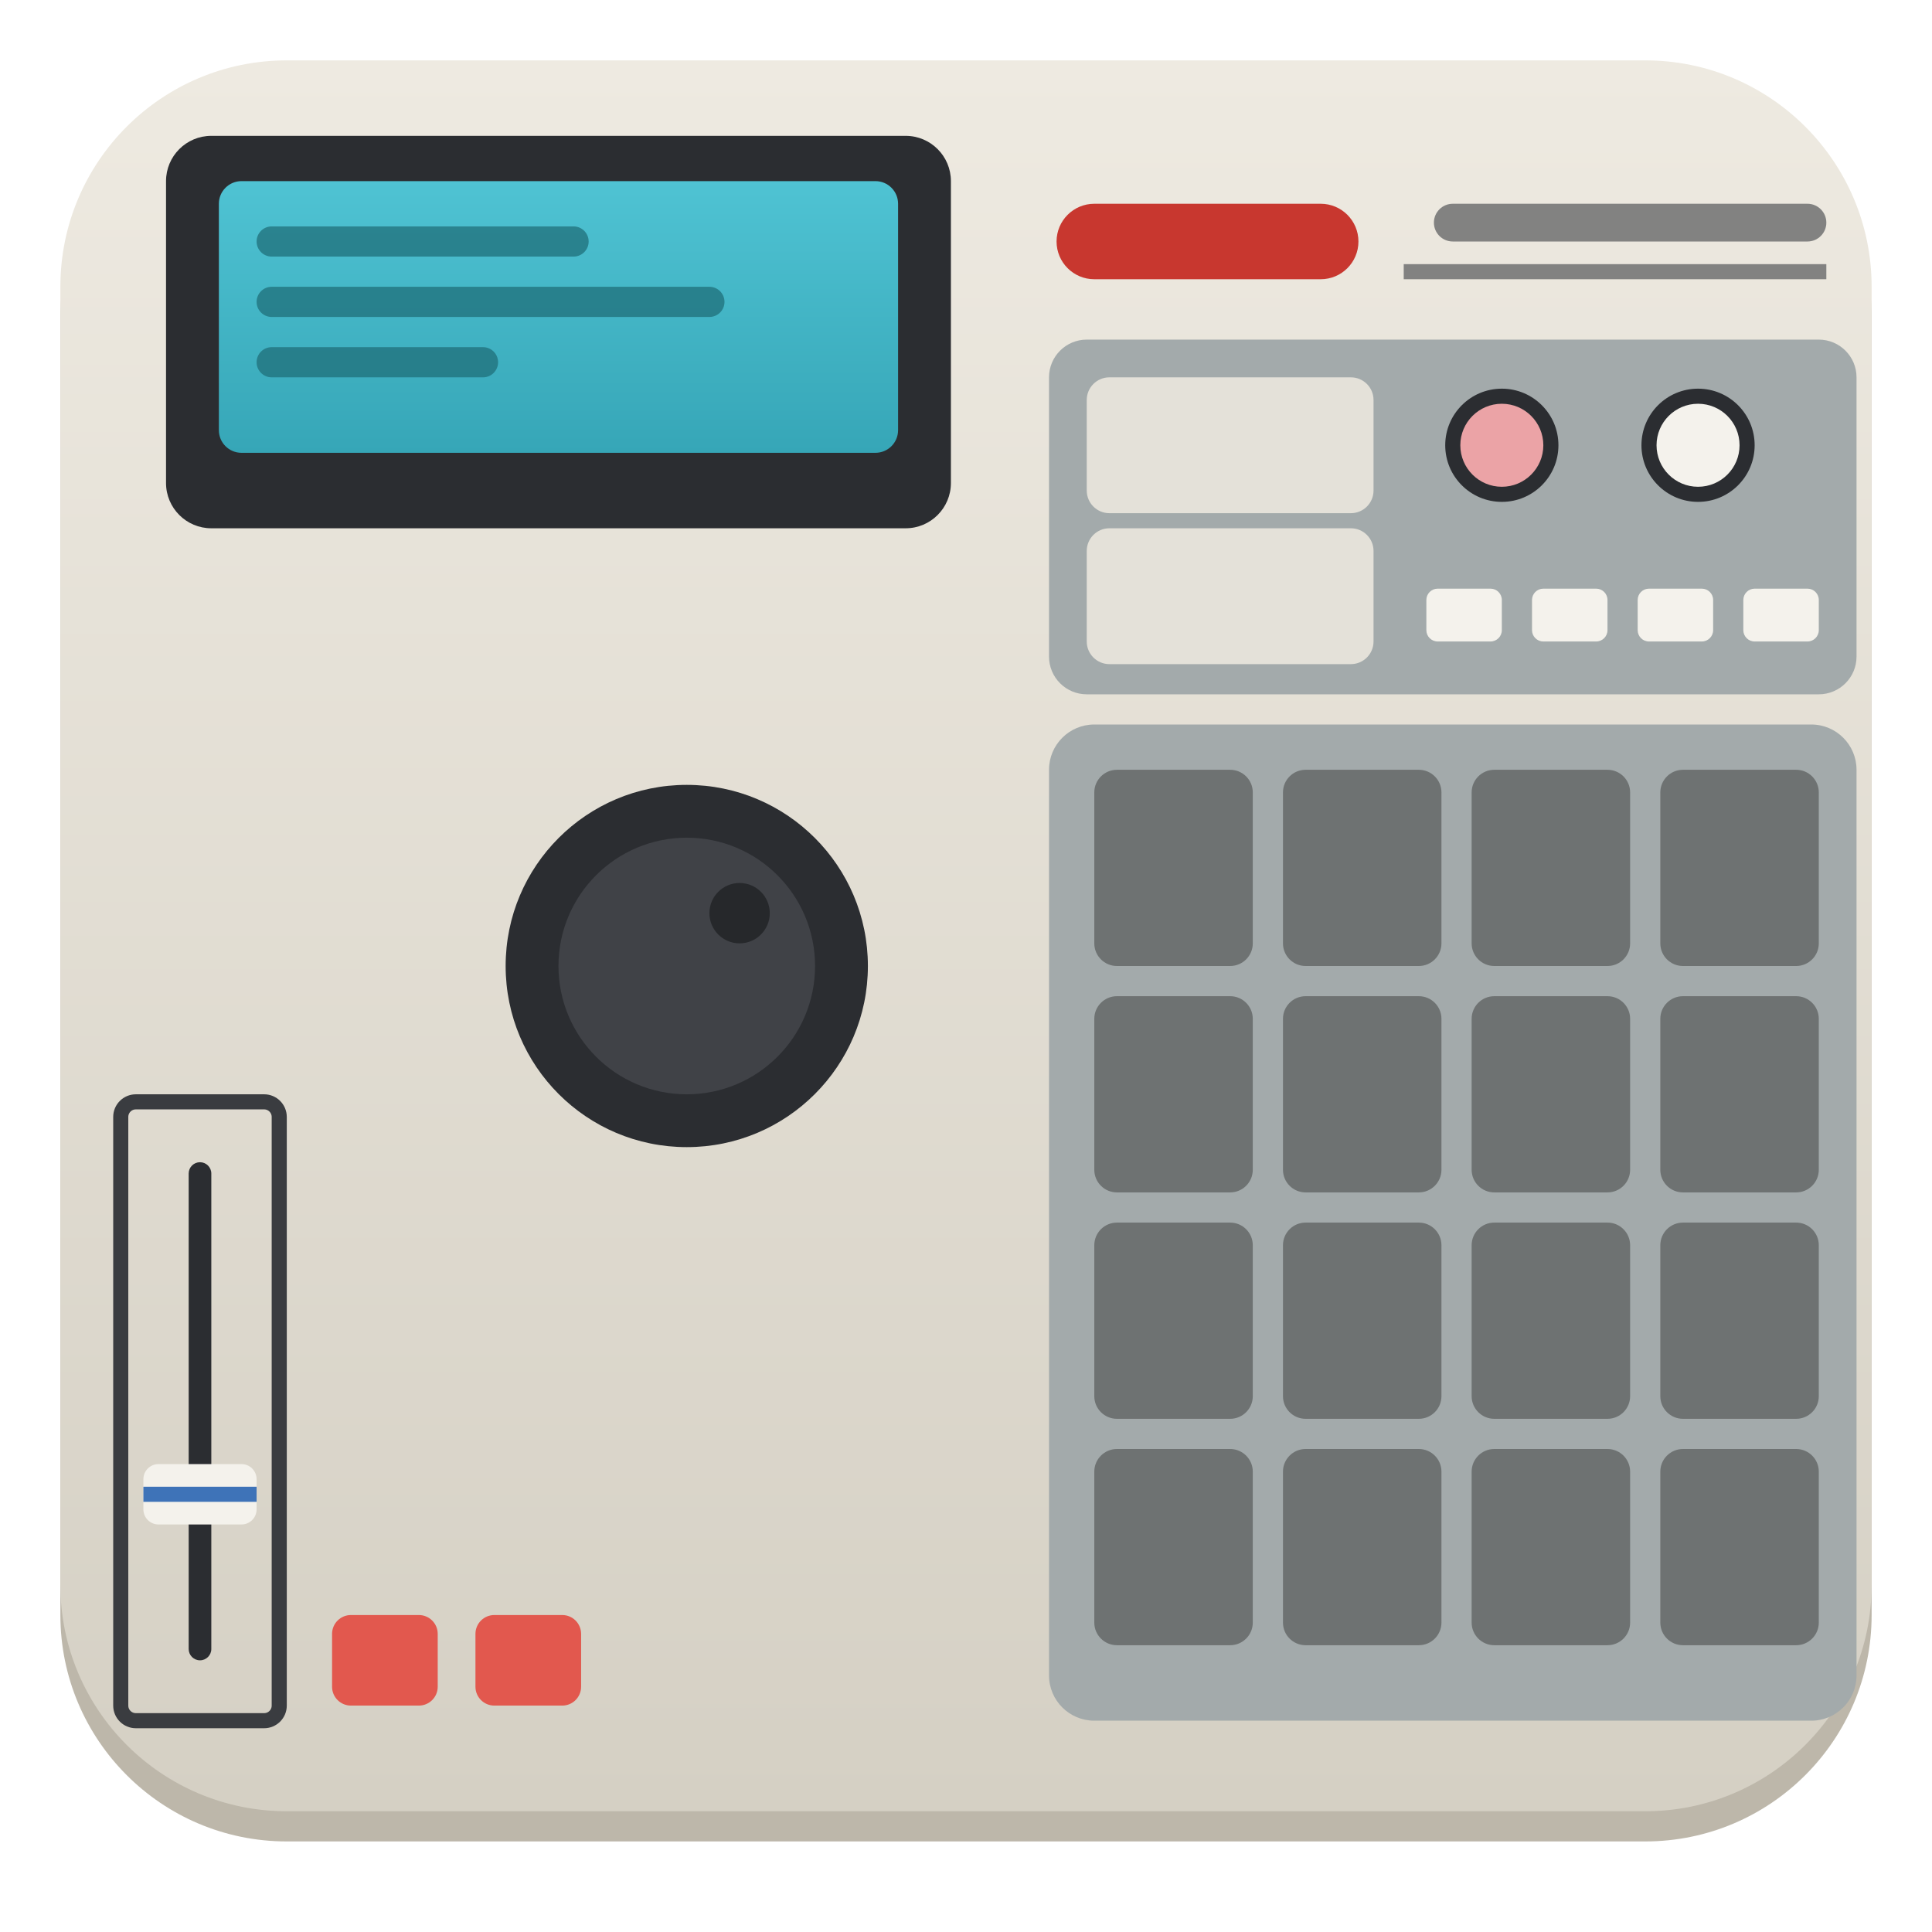
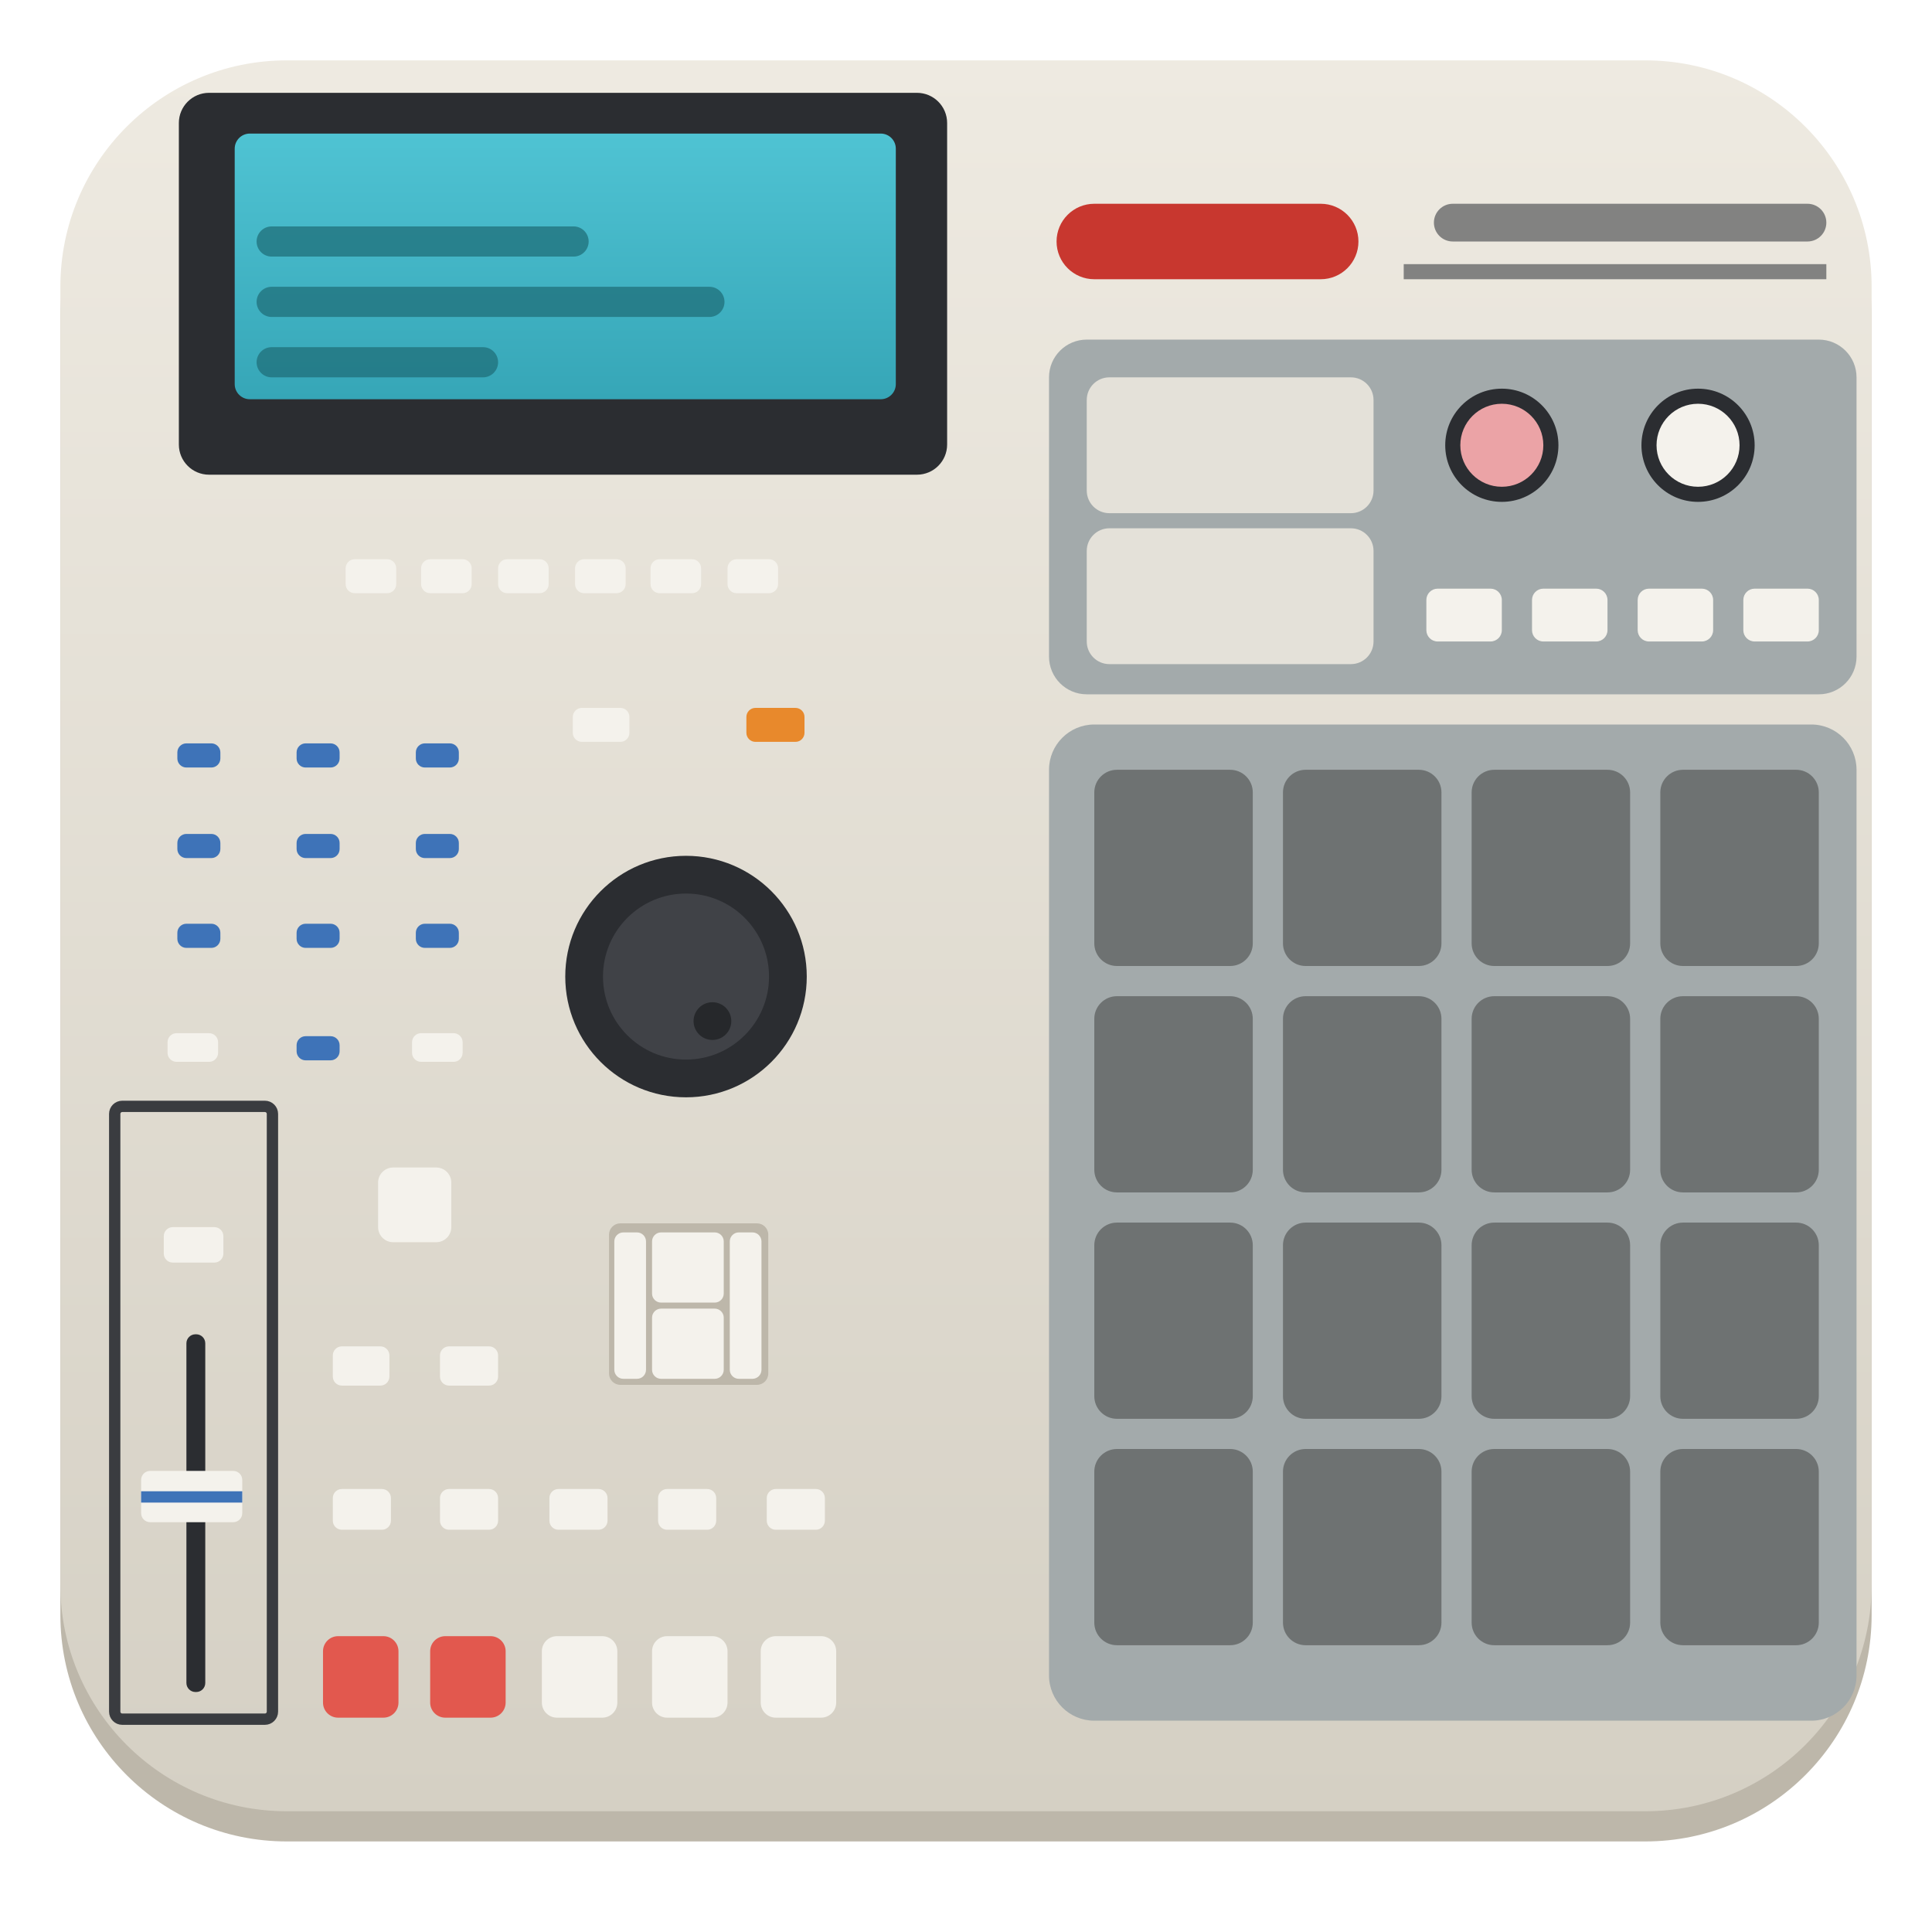
<svg xmlns="http://www.w3.org/2000/svg" viewBox="0 0 256 256" width="256" height="256">
  <defs>
    <linearGradient id="body" x1="0" y1="0" x2="0" y2="1">
      <stop offset="0" stop-color="#EEEAE1" />
      <stop offset="1" stop-color="#D5D0C4" />
    </linearGradient>
    <linearGradient id="lcd" x1="0" y1="0" x2="0" y2="1">
      <stop offset="0" stop-color="#4FC3D3" />
      <stop offset="1" stop-color="#36A6B7" />
    </linearGradient>
  </defs>
  <rect x="8" y="12" width="240" height="232" rx="30" fill="#BDB7AA" />
  <rect x="8" y="8" width="240" height="232" rx="30" fill="url(#body)" />
-   <rect x="22" y="18" width="104" height="52" rx="6" fill="#2B2D31" />
-   <rect x="29" y="24" width="90" height="36" rx="3" fill="url(#lcd)" />
+   <rect x="23.7" y="12.3" width="101.8" height="50.6" rx="4" fill="#2B2D31" />
+   <rect x="31.1" y="17.7" width="87.6" height="35.2" rx="2" fill="url(#lcd)" />
  <rect x="34" y="30" width="44" height="4" rx="2" fill="#1F6F7A" opacity="0.75" />
  <rect x="34" y="38" width="62" height="4" rx="2" fill="#1F6F7A" opacity="0.75" />
  <rect x="34" y="46" width="32" height="4" rx="2" fill="#1F6F7A" opacity="0.75" />
  <rect x="140" y="27" width="40" height="10" rx="5" fill="#C8372F" />
  <rect x="190" y="27" width="52" height="5" rx="2.5" fill="#55575A" opacity="0.7" />
  <rect x="186" y="35" width="56" height="2" fill="#55575A" opacity="0.7" />
  <rect x="139" y="45" width="107" height="47" rx="5" fill="#A3AAAB" />
  <rect x="144" y="50" width="38" height="18" rx="3" fill="#E4E1D9" />
  <rect x="144" y="70" width="38" height="18" rx="3" fill="#E4E1D9" />
  <circle cx="199" cy="59" r="7.5" fill="#2B2D31" />
  <circle cx="199" cy="59" r="5.5" fill="#EBA3A6" />
  <circle cx="225" cy="59" r="7.5" fill="#2B2D31" />
  <circle cx="225" cy="59" r="5.5" fill="#F4F2EC" />
  <rect x="189" y="78" width="10" height="7" rx="1.5" fill="#F4F2EC" />
  <rect x="203" y="78" width="10" height="7" rx="1.5" fill="#F4F2EC" />
  <rect x="217" y="78" width="10" height="7" rx="1.5" fill="#F4F2EC" />
  <rect x="231" y="78" width="10" height="7" rx="1.5" fill="#F4F2EC" />
-   <circle cx="91" cy="128" r="24" fill="#2B2D31" />
-   <circle cx="91" cy="128" r="17" fill="#404247" />
-   <circle cx="98" cy="121" r="4" fill="#26282B" />
-   <rect x="16" y="146" width="21" height="82" rx="2" fill="none" stroke="#3A3C40" stroke-width="2" />
-   <rect x="25" y="154" width="3" height="66" rx="1.5" fill="#2B2D31" />
-   <rect x="19" y="194" width="15" height="8" rx="2" fill="#F4F2EC" />
-   <rect x="19" y="197" width="15" height="2" fill="#3E73B8" />
-   <rect x="44" y="214" width="14" height="12" rx="2.5" fill="#E2584E" />
-   <rect x="63" y="214" width="14" height="12" rx="2.5" fill="#E2584E" />
+   <circle cx="90.9" cy="129.4" r="16" fill="#2B2D31" />
+   <circle cx="90.9" cy="129.4" r="11" fill="#404247" />
+   <circle cx="94.4" cy="135.3" r="2.5" fill="#26282B" />
+   <rect x="15.2" y="146.6" width="20.9" height="81.2" rx="1" fill="none" stroke="#3A3C40" stroke-width="1.5" />
+   <rect x="24.7" y="176.8" width="2.5" height="47.4" rx="1.2" fill="#2B2D31" />
+   <rect x="18.7" y="194.9" width="13.4" height="6.8" rx="1.2" fill="#F4F2EC" />
+   <rect x="18.7" y="197.6" width="13.4" height="1.5" fill="#3E73B8" />
+   <rect x="45.8" y="74.1" width="6.7" height="4.5" rx="1.2" fill="#F4F2EC" />
+   <rect x="55.8" y="74.1" width="6.7" height="4.5" rx="1.2" fill="#F4F2EC" />
+   <rect x="66.0" y="74.1" width="6.7" height="4.5" rx="1.2" fill="#F4F2EC" />
+   <rect x="76.2" y="74.1" width="6.7" height="4.5" rx="1.2" fill="#F4F2EC" />
+   <rect x="86.2" y="74.1" width="6.7" height="4.5" rx="1.2" fill="#F4F2EC" />
+   <rect x="96.4" y="74.1" width="6.7" height="4.5" rx="1.2" fill="#F4F2EC" />
+   <rect x="75.9" y="93.8" width="7.5" height="4.5" rx="1.2" fill="#F4F2EC" />
+   <rect x="98.9" y="93.8" width="7.7" height="4.5" rx="1.2" fill="#E8892C" />
+   <rect x="23.5" y="98.5" width="5.7" height="3.2" rx="1.2" fill="#3E73B8" />
+   <rect x="39.3" y="98.5" width="5.7" height="3.2" rx="1.2" fill="#3E73B8" />
+   <rect x="55.1" y="98.5" width="5.7" height="3.2" rx="1.2" fill="#3E73B8" />
+   <rect x="23.5" y="110.5" width="5.7" height="3.2" rx="1.2" fill="#3E73B8" />
+   <rect x="39.3" y="110.5" width="5.7" height="3.2" rx="1.2" fill="#3E73B8" />
+   <rect x="55.1" y="110.5" width="5.7" height="3.2" rx="1.2" fill="#3E73B8" />
+   <rect x="23.5" y="122.4" width="5.7" height="3.2" rx="1.2" fill="#3E73B8" />
+   <rect x="39.3" y="122.4" width="5.7" height="3.2" rx="1.2" fill="#3E73B8" />
+   <rect x="55.1" y="122.4" width="5.7" height="3.2" rx="1.2" fill="#3E73B8" />
+   <rect x="22.2" y="136.9" width="6.7" height="3.8" rx="1.2" fill="#F4F2EC" />
+   <rect x="39.3" y="137.3" width="5.7" height="3.2" rx="1.2" fill="#3E73B8" />
+   <rect x="54.6" y="136.9" width="6.7" height="3.8" rx="1.2" fill="#F4F2EC" />
+   <rect x="50.1" y="154.7" width="9.7" height="9.9" rx="2" fill="#F4F2EC" />
+   <rect x="44.1" y="178.4" width="7.5" height="5.2" rx="1.2" fill="#F4F2EC" />
+   <rect x="58.3" y="178.4" width="7.7" height="5.2" rx="1.2" fill="#F4F2EC" />
+   <rect x="44.1" y="197.3" width="7.7" height="5.4" rx="1.2" fill="#F4F2EC" />
+   <rect x="58.3" y="197.3" width="7.7" height="5.4" rx="1.2" fill="#F4F2EC" />
+   <rect x="72.8" y="197.3" width="7.7" height="5.4" rx="1.2" fill="#F4F2EC" />
+   <rect x="87.2" y="197.3" width="7.7" height="5.4" rx="1.2" fill="#F4F2EC" />
+   <rect x="101.6" y="197.3" width="7.7" height="5.4" rx="1.2" fill="#F4F2EC" />
+   <rect x="80.7" y="162.1" width="21.1" height="21.4" rx="1.5" fill="#BDB7AA" />
+   <rect x="81.4" y="163.3" width="4.2" height="19.4" rx="1.2" fill="#F4F2EC" />
+   <rect x="86.4" y="163.3" width="9.5" height="9.3" rx="1.2" fill="#F4F2EC" />
+   <rect x="86.4" y="173.4" width="9.5" height="9.3" rx="1.2" fill="#F4F2EC" />
+   <rect x="96.7" y="163.3" width="4.2" height="19.4" rx="1.2" fill="#F4F2EC" />
+   <rect x="21.7" y="162.6" width="7.9" height="4.7" rx="1.2" fill="#F4F2EC" />
+   <rect x="42.8" y="216.8" width="10.0" height="10.8" rx="2" fill="#E2584E" />
+   <rect x="57.0" y="216.8" width="10.0" height="10.8" rx="2" fill="#E2584E" />
+   <rect x="71.8" y="216.8" width="10.0" height="10.8" rx="2" fill="#F4F2EC" />
+   <rect x="86.4" y="216.8" width="10.0" height="10.8" rx="2" fill="#F4F2EC" />
+   <rect x="100.8" y="216.8" width="10.0" height="10.8" rx="2" fill="#F4F2EC" />
  <rect x="139" y="96" width="107" height="132" rx="6" fill="#A3AAAB" />
  <g fill="#6E7272">
    <rect x="145" y="102" width="21" height="26" rx="3" />
    <rect x="170" y="102" width="21" height="26" rx="3" />
    <rect x="195" y="102" width="21" height="26" rx="3" />
    <rect x="220" y="102" width="21" height="26" rx="3" />
    <rect x="145" y="132" width="21" height="26" rx="3" />
    <rect x="170" y="132" width="21" height="26" rx="3" />
    <rect x="195" y="132" width="21" height="26" rx="3" />
    <rect x="220" y="132" width="21" height="26" rx="3" />
    <rect x="145" y="162" width="21" height="26" rx="3" />
    <rect x="170" y="162" width="21" height="26" rx="3" />
    <rect x="195" y="162" width="21" height="26" rx="3" />
    <rect x="220" y="162" width="21" height="26" rx="3" />
    <rect x="145" y="192" width="21" height="26" rx="3" />
    <rect x="170" y="192" width="21" height="26" rx="3" />
    <rect x="195" y="192" width="21" height="26" rx="3" />
    <rect x="220" y="192" width="21" height="26" rx="3" />
  </g>
</svg>
